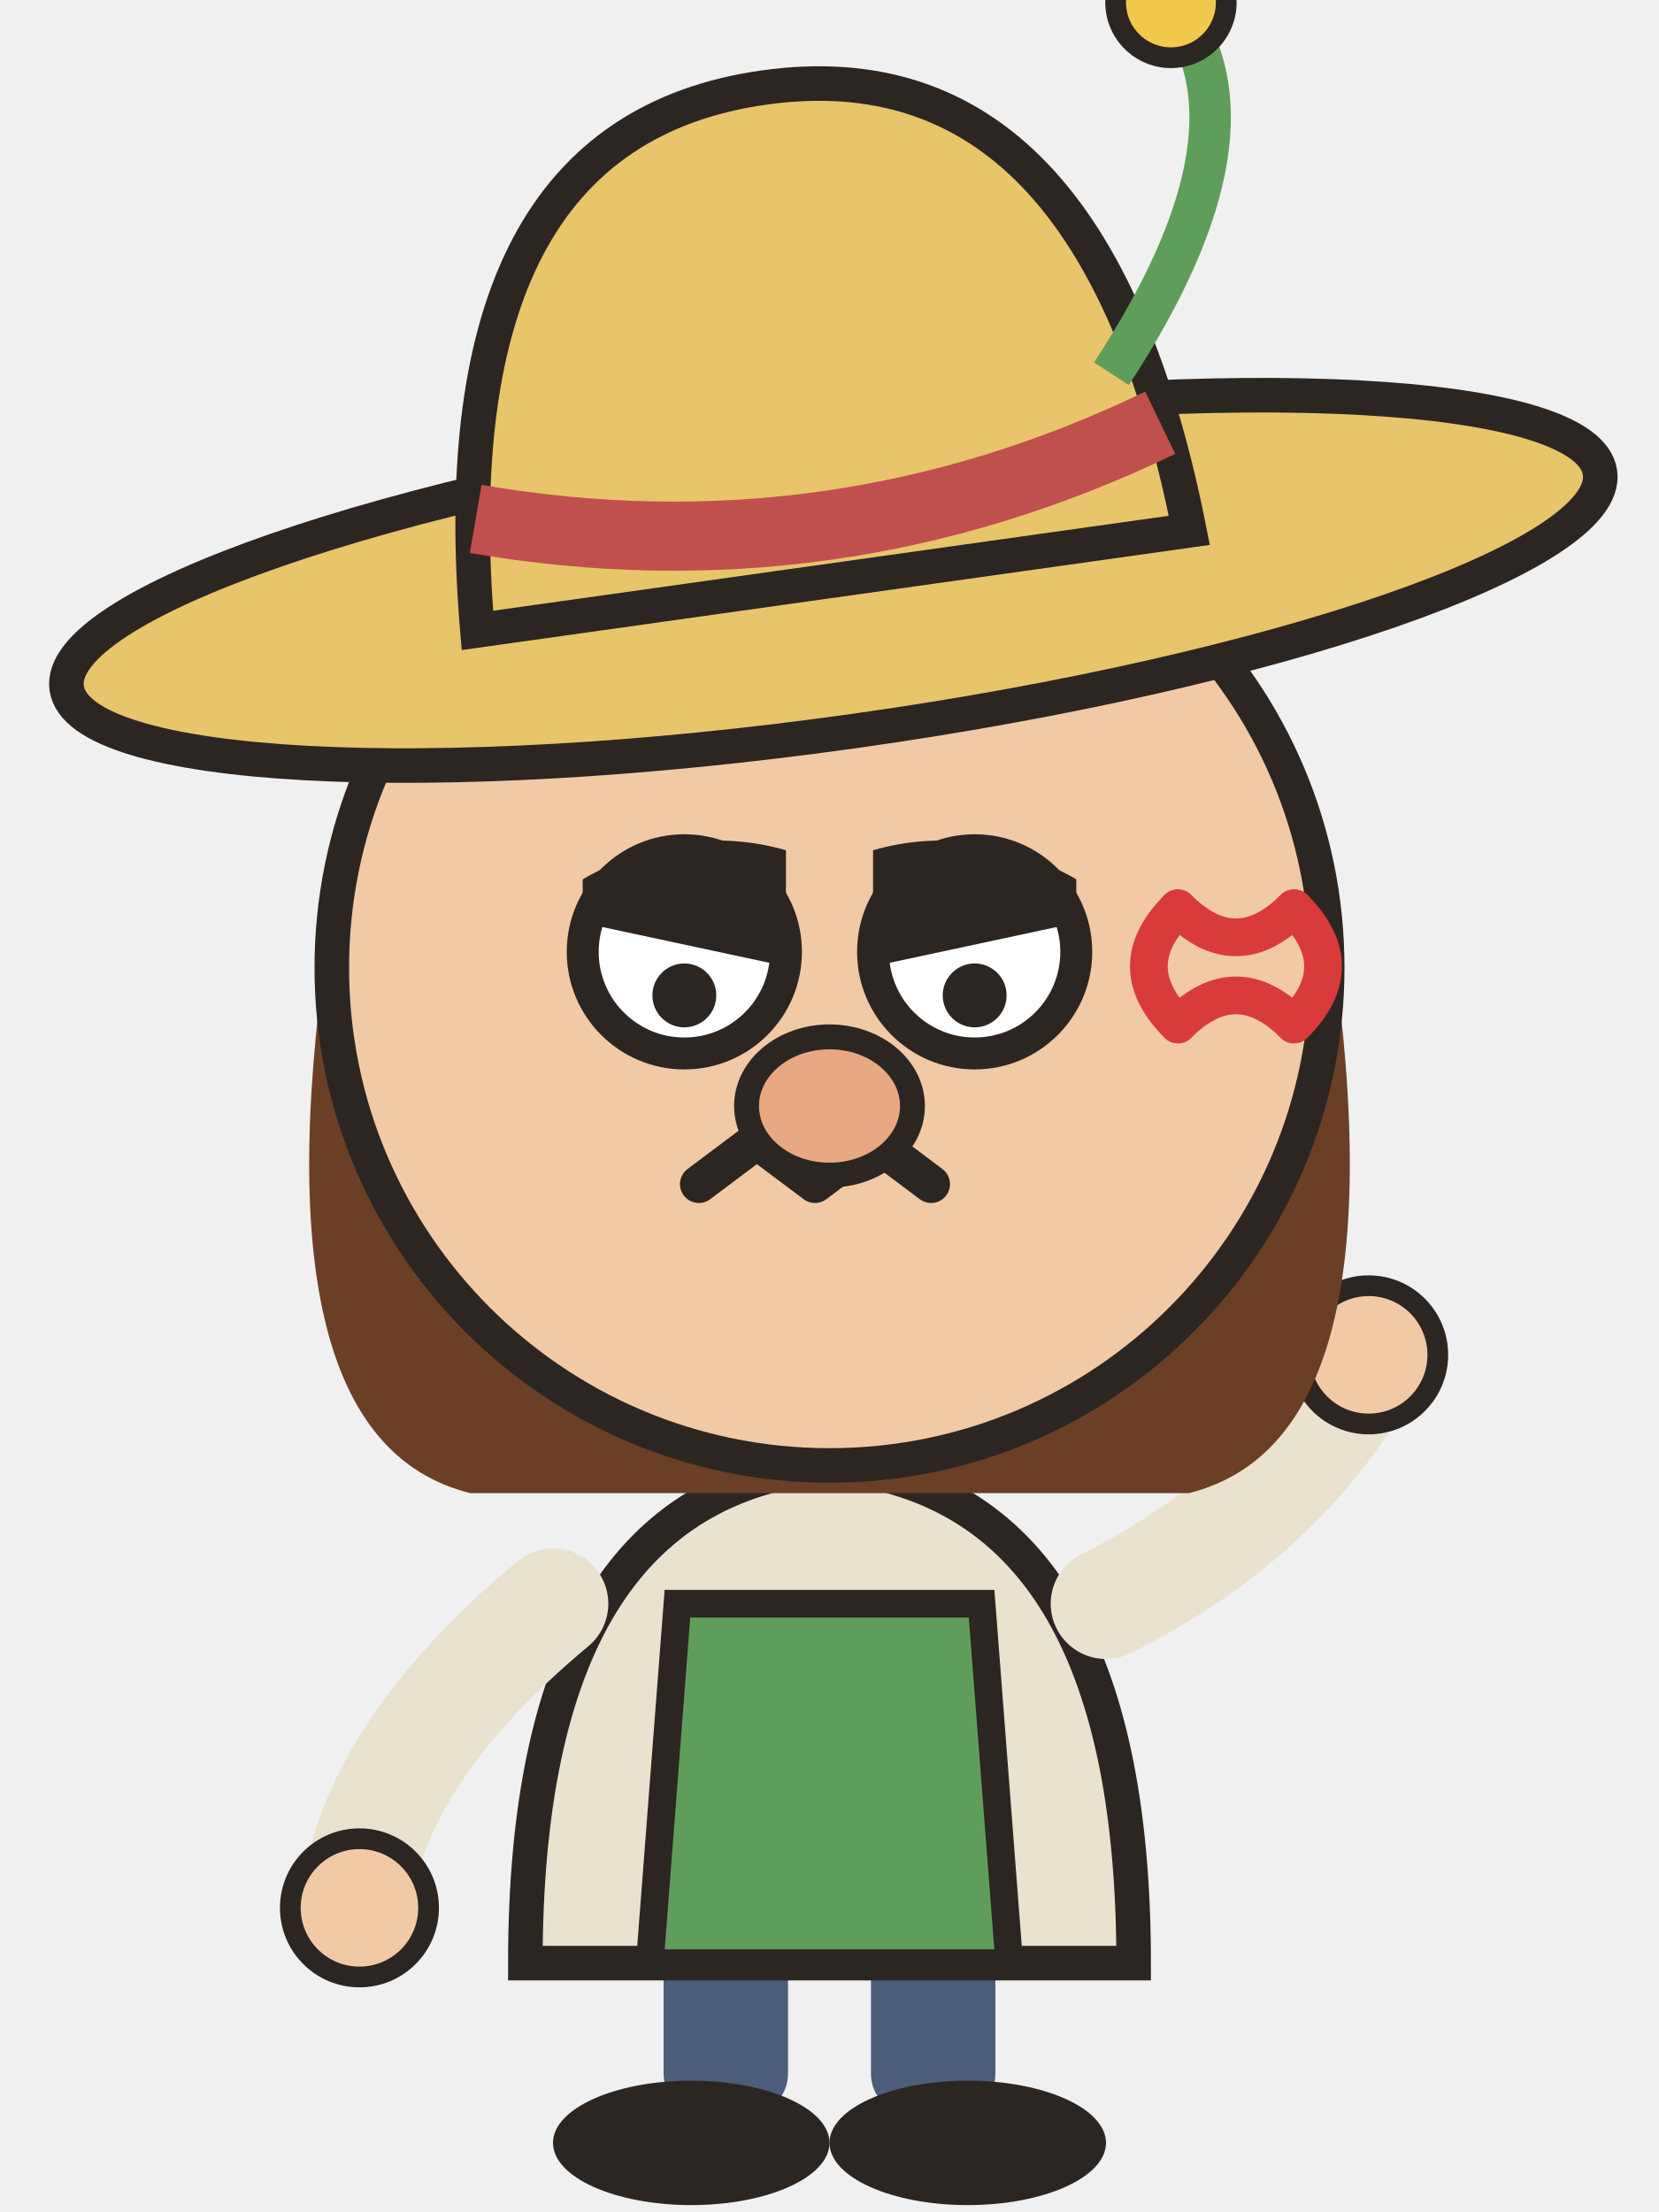
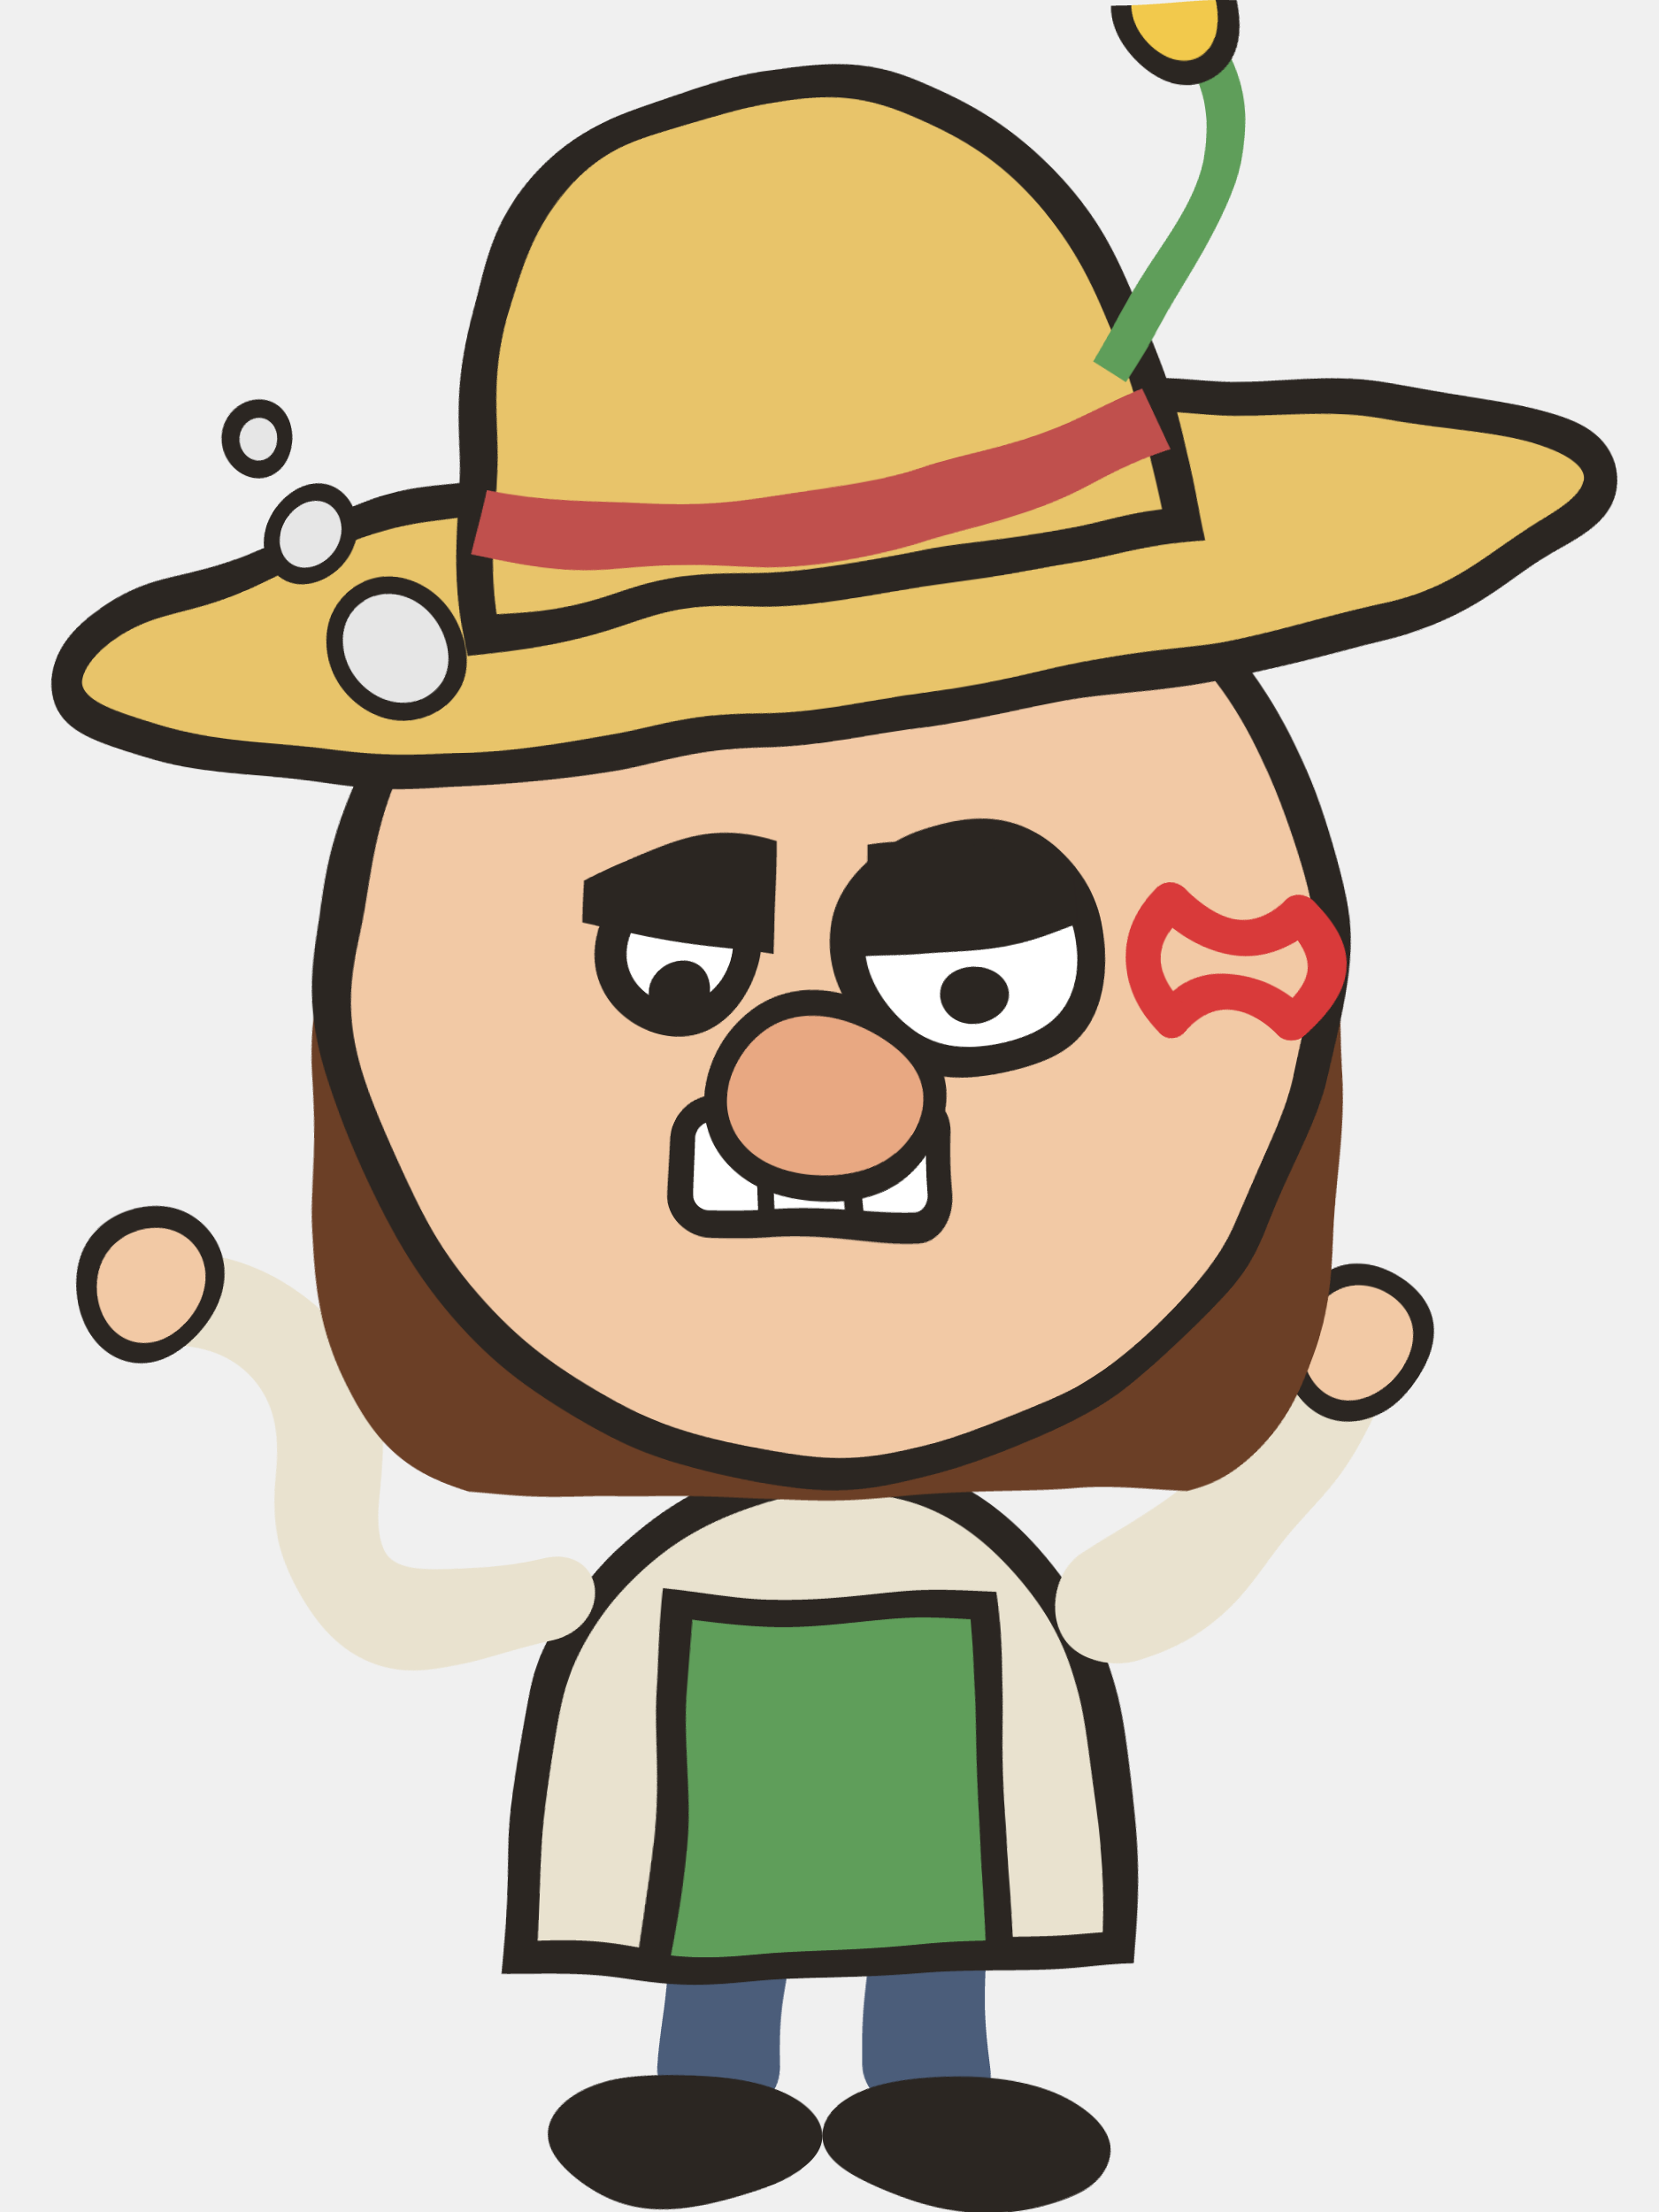
<svg xmlns="http://www.w3.org/2000/svg" overflow="visible" viewBox="0 0 120 160" width="120" height="160">
-   <rect x="48" y="138" width="9" height="15" rx="3" fill="#4b5d7a" />
-   <rect x="63" y="138" width="9" height="15" rx="3" fill="#4b5d7a" />
-   <ellipse cx="50" cy="155" rx="10" ry="4.5" fill="#2b2622" />
-   <ellipse cx="70" cy="155" rx="10" ry="4.5" fill="#2b2622" />
-   <path d="M38 142 Q38 108 60 106 Q82 108 82 142 Z" fill="#e9e2cf" stroke="#2b2622" stroke-width="2.5" />
-   <path d="M47 142 L49 116 L71 116 L73 142 Z" fill="#5f9e5a" stroke="#2b2622" stroke-width="2" />
-   <path d="M40 116 Q28 126 26 136" stroke="#e9e2cf" stroke-width="8" stroke-linecap="round" fill="none" />
-   <path d="M80 116 Q92 110 98 100" stroke="#e9e2cf" stroke-width="8" stroke-linecap="round" fill="none" />
-   <circle cx="26" cy="138" r="5" fill="#f2c9a5" stroke="#2b2622" stroke-width="1.5" />
-   <circle cx="99" cy="98" r="5" fill="#f2c9a5" stroke="#2b2622" stroke-width="1.5" />
-   <path d="M24 66 Q18 104 34 108 L86 108 Q102 104 96 66 Z" fill="#6b3f26" />
-   <circle cx="60" cy="70" r="36" fill="#f2c9a5" stroke="#2b2622" stroke-width="2.5" />
-   <g transform="rotate(-8 60 40)">
-     <ellipse cx="60" cy="42" rx="56" ry="11" fill="#e8c46a" stroke="#2b2622" stroke-width="2.5" />
-     <path d="M34 42 Q36 6 60 6 Q84 6 86 42 Z" fill="#e8c46a" stroke="#2b2622" stroke-width="2.5" />
-     <path d="M35 34 Q60 42 85 34" stroke="#c0504d" stroke-width="5" fill="none" />
-     <path d="M82 30 Q96 14 90 4" stroke="#5f9e5a" stroke-width="3" fill="none" />
-     <circle cx="90" cy="4" r="4" fill="#f2c94c" stroke="#2b2622" stroke-width="1.5" />
+   <defs>
+     <filter id="wobble" x="-10%" y="-10%" width="120%" height="120%">
+       <feTurbulence type="fractalNoise" baseFrequency="0.045" numOctaves="2" seed="7" />
+       <feDisplacementMap in="SourceGraphic" scale="4" />
+     </filter>
+   </defs>
+   <g filter="url(#wobble)">
+     <rect x="48" y="138" width="9" height="15" rx="3" fill="#4b5d7a" />
+     <rect x="63" y="138" width="9" height="15" rx="3" fill="#4b5d7a" />
+     <ellipse cx="50" cy="155" rx="10" ry="4.5" fill="#2b2622" />
+     <ellipse cx="70" cy="155" rx="10" ry="4.5" fill="#2b2622" />
+     <path d="M38 142 Q38 108 60 106 Q82 108 82 142 Z" fill="#e9e2cf" stroke="#2b2622" stroke-width="2.5" />
+     <path d="M47 142 L49 116 L71 116 L73 142 Z" fill="#5f9e5a" stroke="#2b2622" stroke-width="2" />
+     <path d="M40 116 Q22 120 24 108 Q26 96 12 94" stroke="#e9e2cf" stroke-width="7" stroke-linecap="round" fill="none" />
+     <path d="M80 116 Q92 110 98 100" stroke="#e9e2cf" stroke-width="8" stroke-linecap="round" fill="none" />
+     <circle cx="11" cy="93" r="5" fill="#f2c9a5" stroke="#2b2622" stroke-width="1.5" />
+     <circle cx="99" cy="98" r="5" fill="#f2c9a5" stroke="#2b2622" stroke-width="1.5" />
+     <path d="M24 66 Q18 104 34 108 L86 108 Q102 104 96 66 Z" fill="#6b3f26" />
+     <circle cx="60" cy="70" r="36" fill="#f2c9a5" stroke="#2b2622" stroke-width="2.5" />
+     <g transform="rotate(-8 60 40)">
+       <ellipse cx="60" cy="42" rx="56" ry="11" fill="#e8c46a" stroke="#2b2622" stroke-width="2.5" />
+       <path d="M34 42 Q36 6 60 6 Q84 6 86 42 Z" fill="#e8c46a" stroke="#2b2622" stroke-width="2.5" />
+       <path d="M35 34 Q60 42 85 34" stroke="#c0504d" stroke-width="5" fill="none" />
+       <path d="M82 30 Q96 14 90 4" stroke="#5f9e5a" stroke-width="3" fill="none" />
+       <circle cx="90" cy="4" r="4" fill="#f2c94c" stroke="#2b2622" stroke-width="1.5" />
+     </g>
+     <circle cx="49.5" cy="68.85" r="5.25" fill="#fff" stroke="#2b2622" stroke-width="2.31" />
+     <circle cx="70.5" cy="68.85" r="8.4" fill="#fff" stroke="#2b2622" stroke-width="2.31" />
+     <rect x="49.5" y="80.4" width="18.9" height="8.4" rx="2.1" fill="#fff" stroke="#2b2622" stroke-width="1.89" />
+     <path d="M55.8 80.4 L55.8 88.8 M62.1 80.4 L62.1 88.8" stroke="#2b2622" stroke-width="1.26" />
+     <g fill="#e6e6e6" stroke="#2b2622" stroke-width="1.26">
+       <circle cx="28.5" cy="46.8" r="4.2" />
+       <circle cx="22.2" cy="38.4" r="3.15" />
+       <circle cx="18" cy="31.05" r="2.1" />
+     </g>
+     <path d="M42.15 66.75 L56.85 69.9 L56.85 61.5 Q49.5 59.4 42.15 63.6 Z" fill="#2b2622" />
+     <path d="M77.85 66.75 L63.15 69.9 L63.15 61.5 Q70.5 59.4 77.85 63.6 Z" fill="#2b2622" />
+     <circle cx="49.5" cy="72" r="2.31" fill="#2b2622" />
+     <circle cx="70.5" cy="72" r="2.31" fill="#2b2622" />
+     <g stroke="#d93a3a" stroke-width="2.73" stroke-linecap="round" fill="none">
+       <path d="M85.2 65.7 Q89.4 69.9 93.6 65.7" />
+       <path d="M85.2 74.1 Q89.4 69.9 93.6 74.1" />
+       <path d="M85.2 65.7 Q81 69.9 85.2 74.1" />
+       <path d="M93.6 65.7 Q97.8 69.9 93.6 74.1" />
+     </g>
+     <ellipse cx="60" cy="80" rx="8" ry="6.5" fill="#e8a882" stroke="#2b2622" stroke-width="1.8" />
  </g>
-   <circle cx="49.5" cy="68.85" r="7.35" fill="#fff" stroke="#2b2622" stroke-width="2.31" />
-   <circle cx="70.5" cy="68.85" r="7.35" fill="#fff" stroke="#2b2622" stroke-width="2.31" />
-   <path d="M42.15 66.75 L56.85 69.9 L56.85 61.5 Q49.5 59.4 42.15 63.6 Z" fill="#2b2622" />
-   <path d="M77.85 66.75 L63.15 69.9 L63.15 61.5 Q70.5 59.4 77.85 63.6 Z" fill="#2b2622" />
-   <circle cx="49.5" cy="72" r="2.31" fill="#2b2622" />
-   <circle cx="70.5" cy="72" r="2.31" fill="#2b2622" />
-   <path d="M50.55 85.65 L54.75 82.5 L58.95 85.65 L63.15 82.5 L67.35 85.65" stroke="#2b2622" stroke-width="2.73" stroke-linecap="round" stroke-linejoin="round" fill="none" />
-   <g stroke="#d93a3a" stroke-width="2.73" stroke-linecap="round" fill="none">
-     <path d="M85.2 65.7 Q89.4 69.9 93.6 65.7" />
-     <path d="M85.2 74.1 Q89.4 69.9 93.6 74.1" />
-     <path d="M85.2 65.7 Q81 69.9 85.2 74.1" />
-     <path d="M93.6 65.7 Q97.8 69.9 93.6 74.1" />
-   </g>
-   <ellipse cx="60" cy="80" rx="6" ry="5" fill="#e8a882" stroke="#2b2622" stroke-width="1.8" />
</svg>
